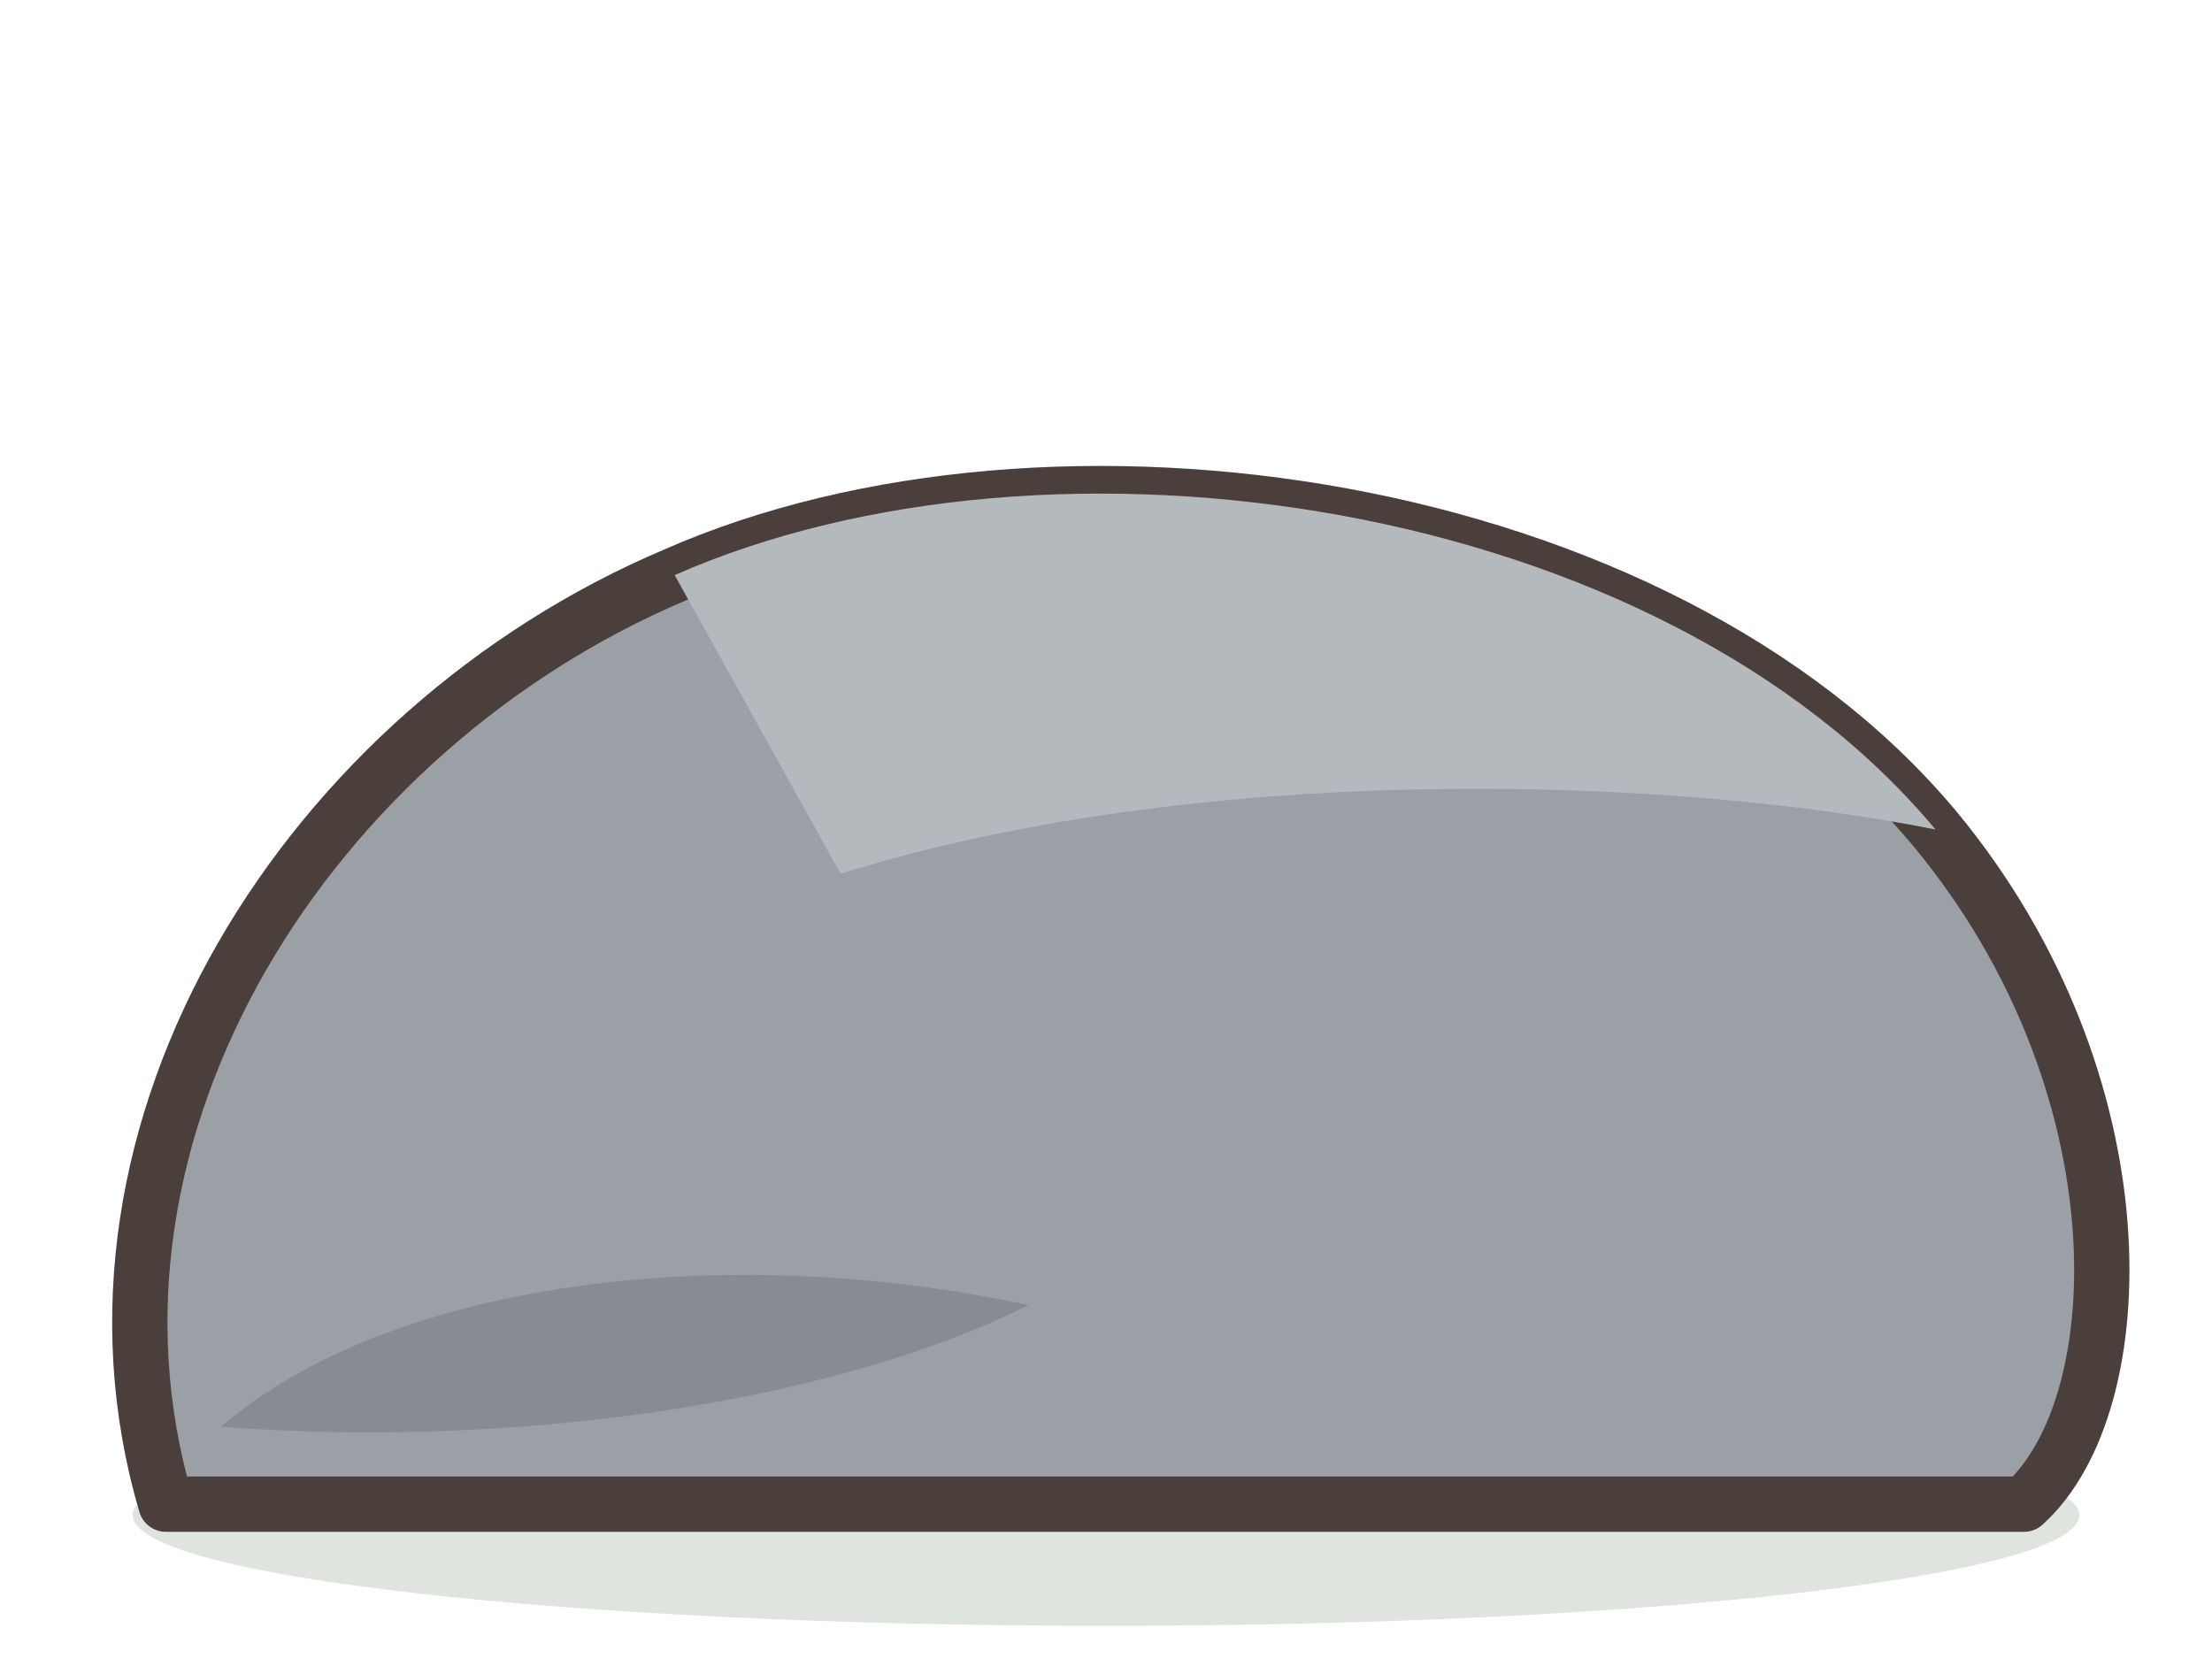
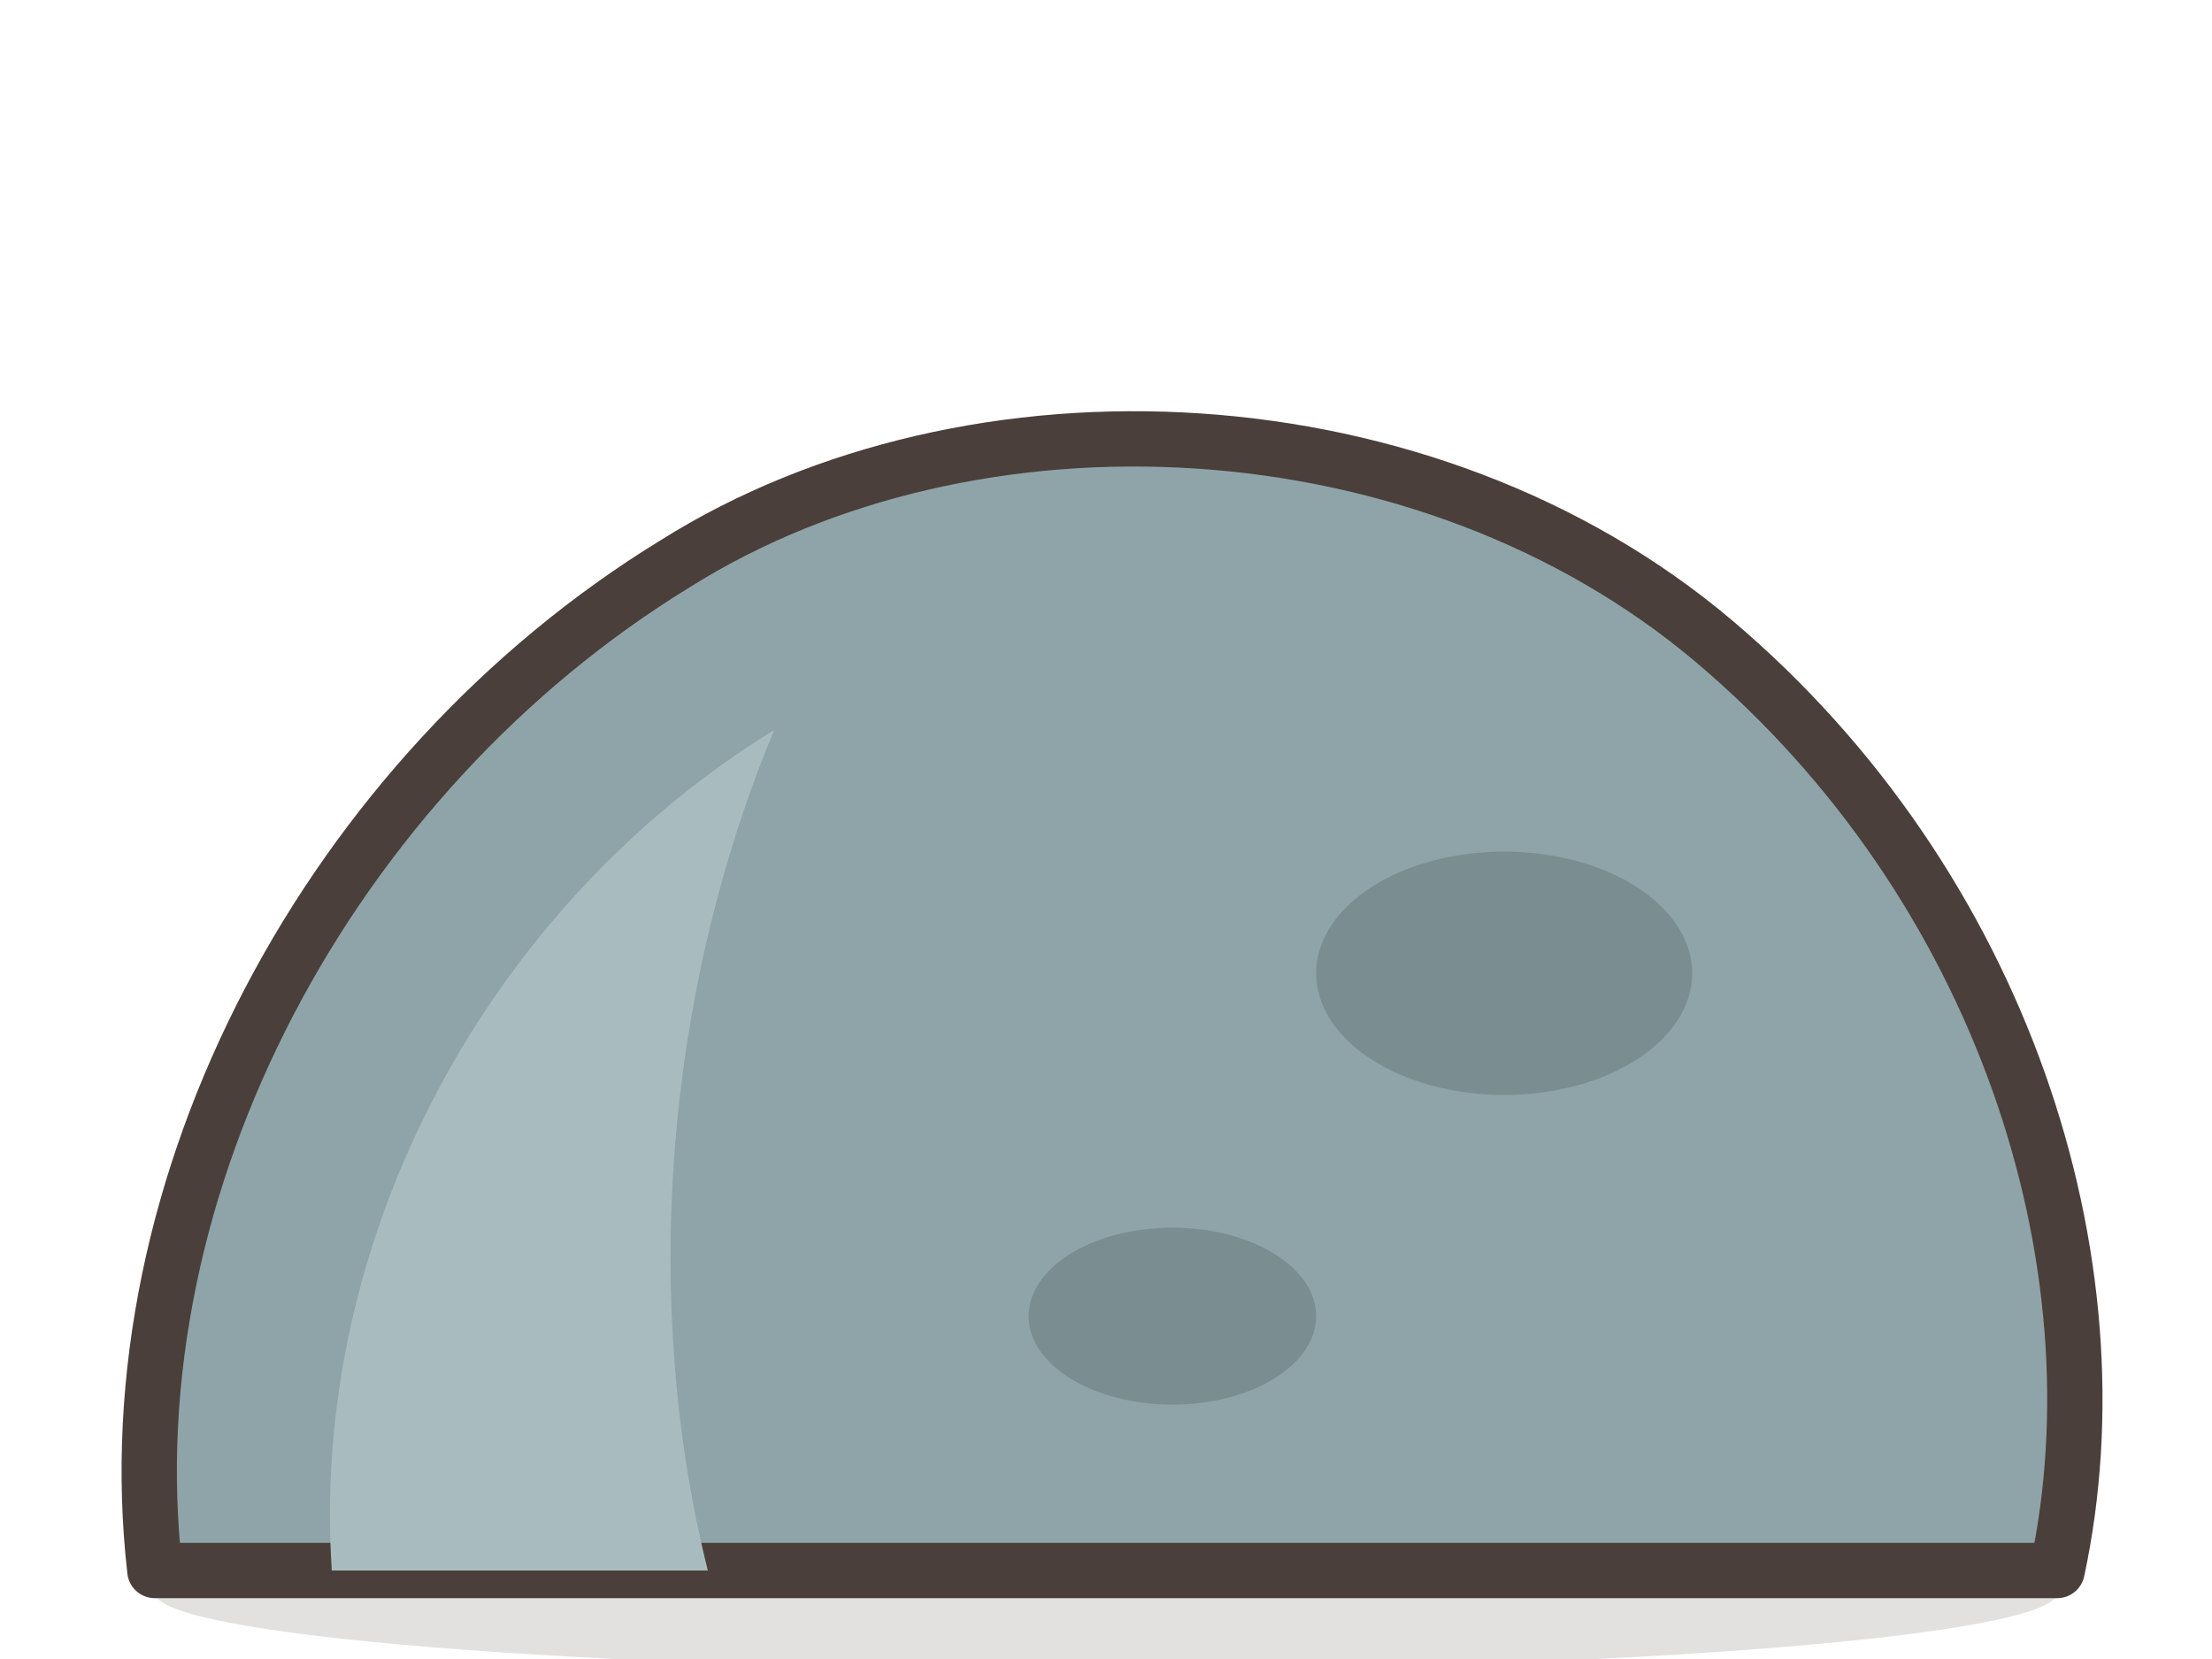
<svg xmlns="http://www.w3.org/2000/svg" width="400" height="300" viewBox="0 0 400 300">
-   <ellipse cx="200" cy="274" rx="176" ry="20" fill="#385434" fill-opacity="0.16" />
-   <g stroke="#4A3F3A" stroke-width="10" stroke-linejoin="round">
-     <path d="M30,272 C10,204 56,132 122,104 C190,74 300,90 350,150 C388,196 386,254 366,272 Z" fill="#9AA0A6" />
+   <ellipse cx="200" cy="288" rx="172" ry="14" fill="#4A3F3A" fill-opacity="0.16" />
+   <path d="M28,284 C20,214 60,140 122,102 C176,68 258,72 310,116 C362,160 384,228 372,284 Z" fill="#8FA4A8" stroke="#4A3F3A" stroke-width="10" stroke-linejoin="round" />
+   <path d="M60,284 C56,224 88,164 140,132 C120,180 116,236 128,284 Z" fill="#A8BCBF" />
+   <g fill="#7A8E92">
+     <ellipse cx="272" cy="176" rx="34" ry="22" />
+     <ellipse cx="212" cy="238" rx="26" ry="16" />
  </g>
-   <path d="M122,104 C190,74 300,90 350,150 C300,140 216,138 152,158 Z" fill="#B4B9BE" />
-   <path d="M40,258 C70,232 130,224 186,236 C150,254 92,262 40,258 Z" fill="#868C92" />
</svg>
